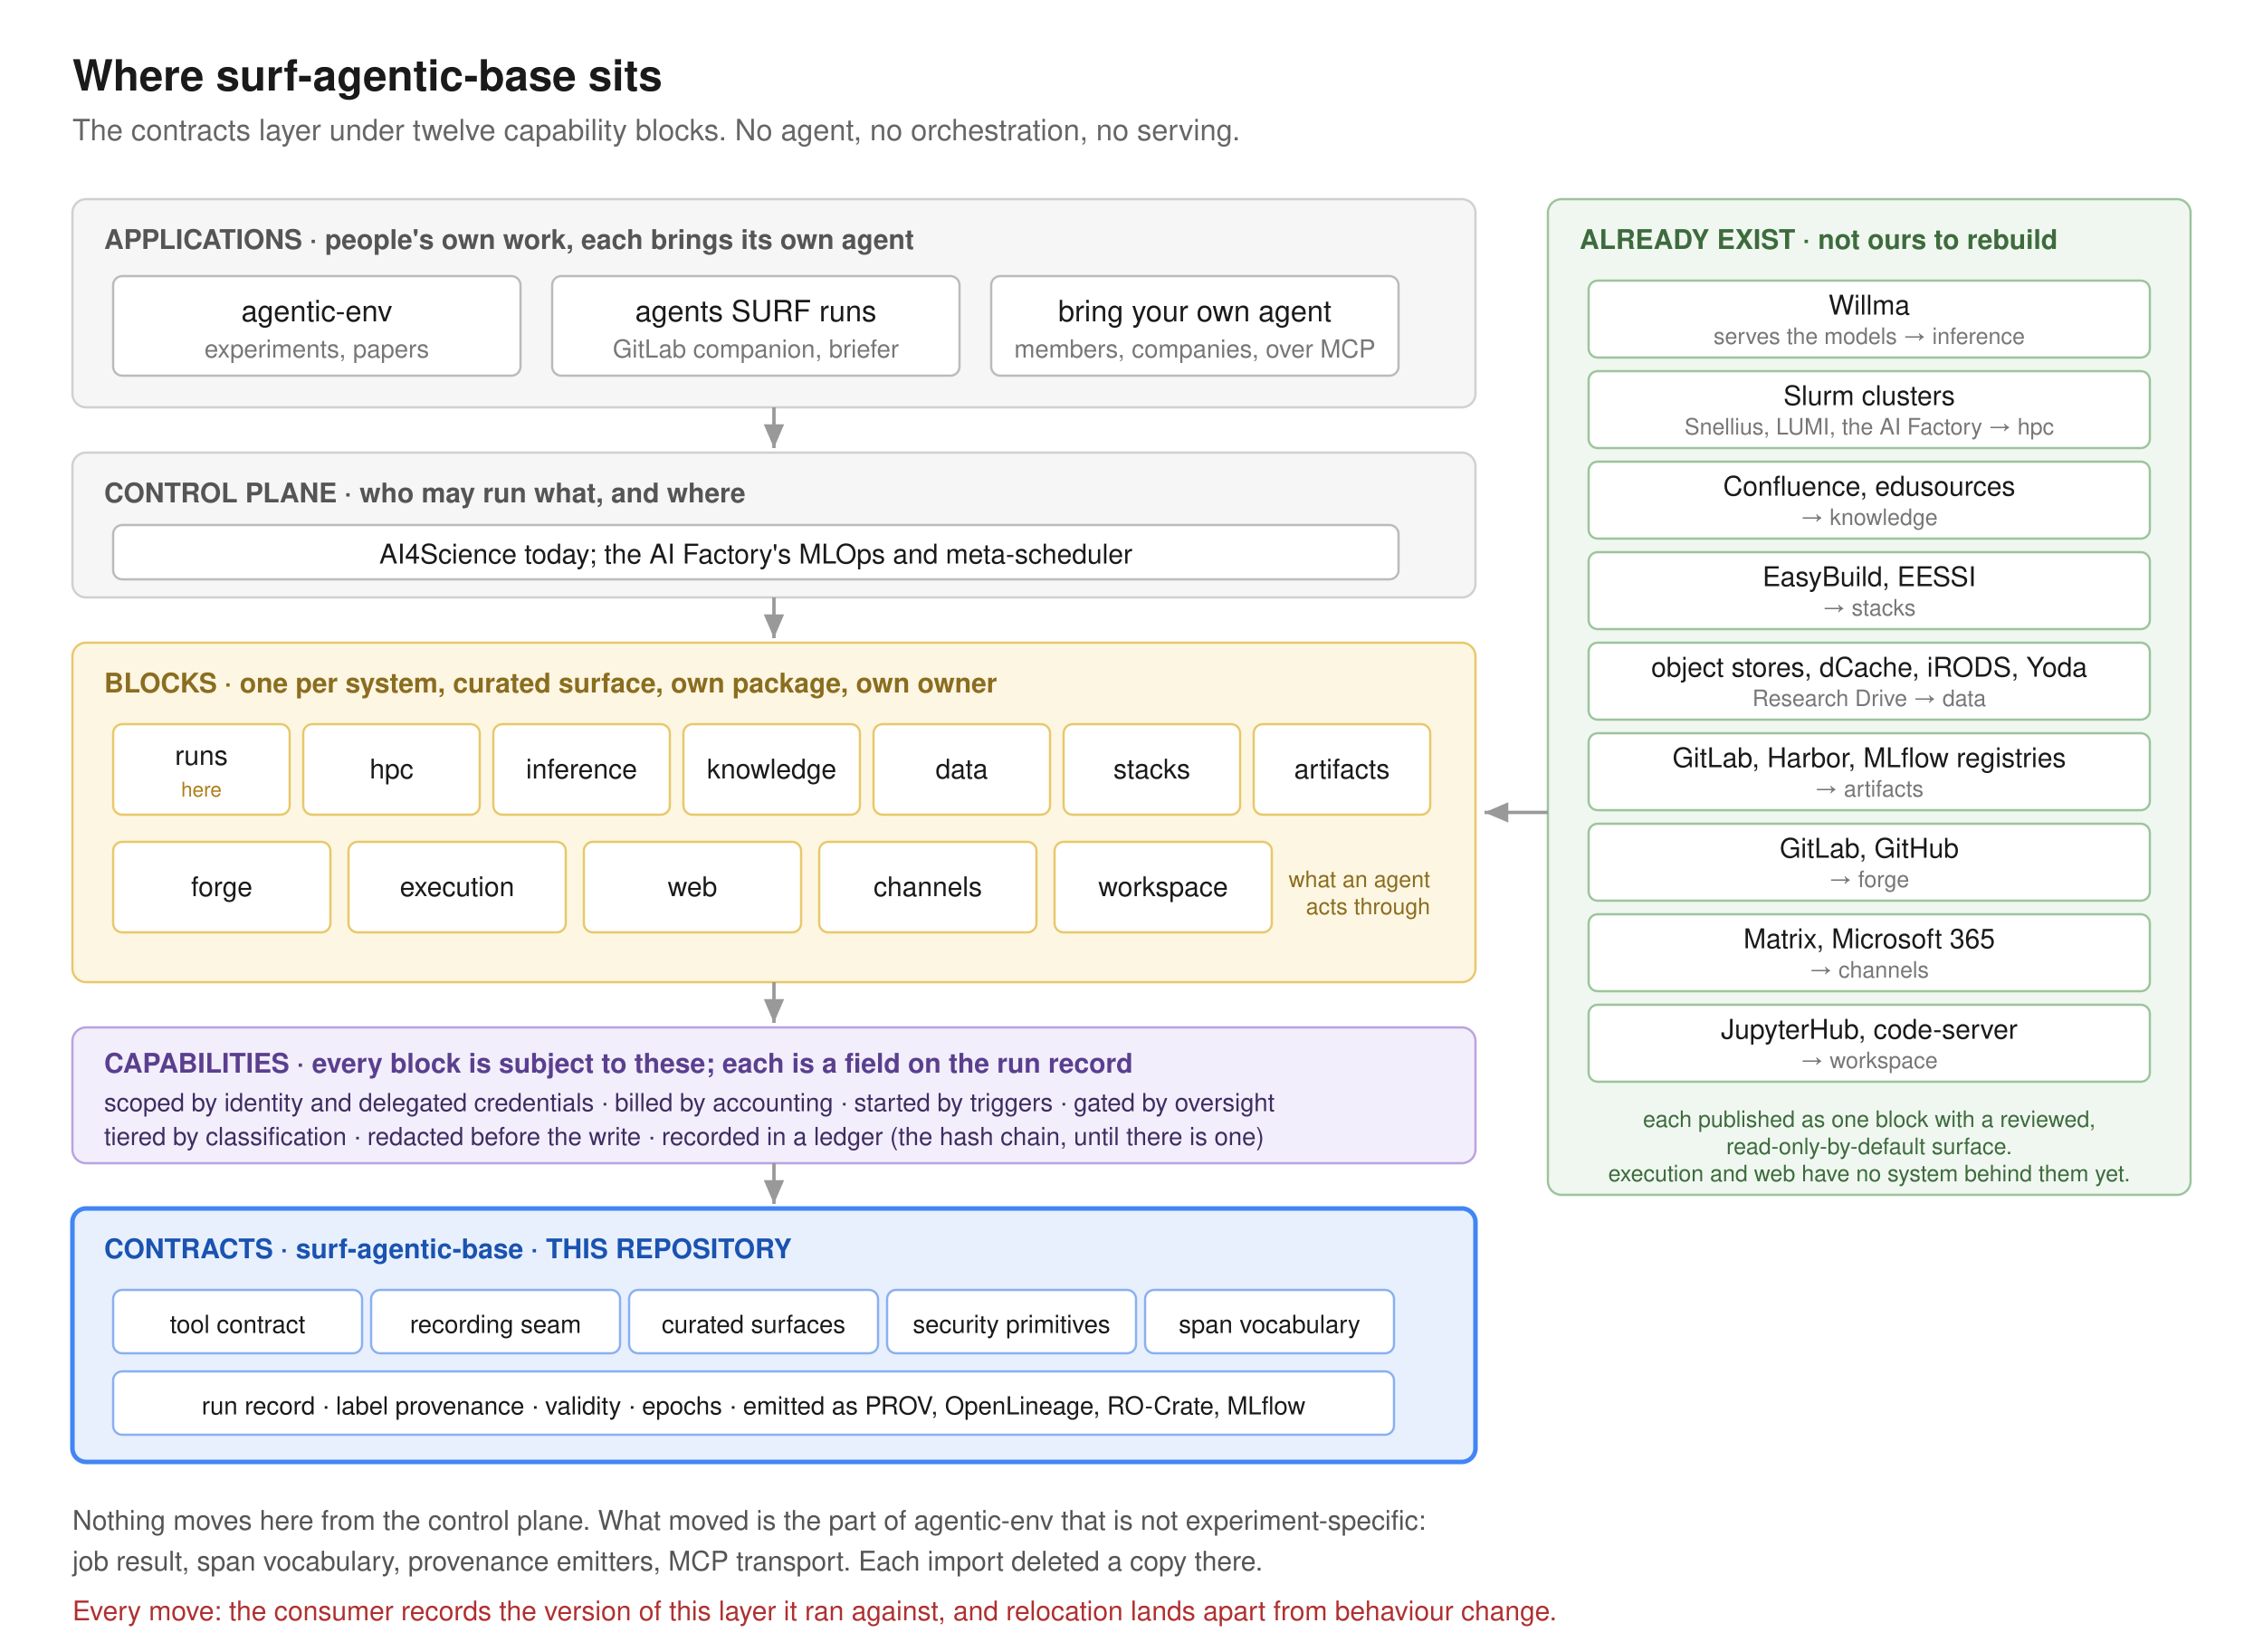
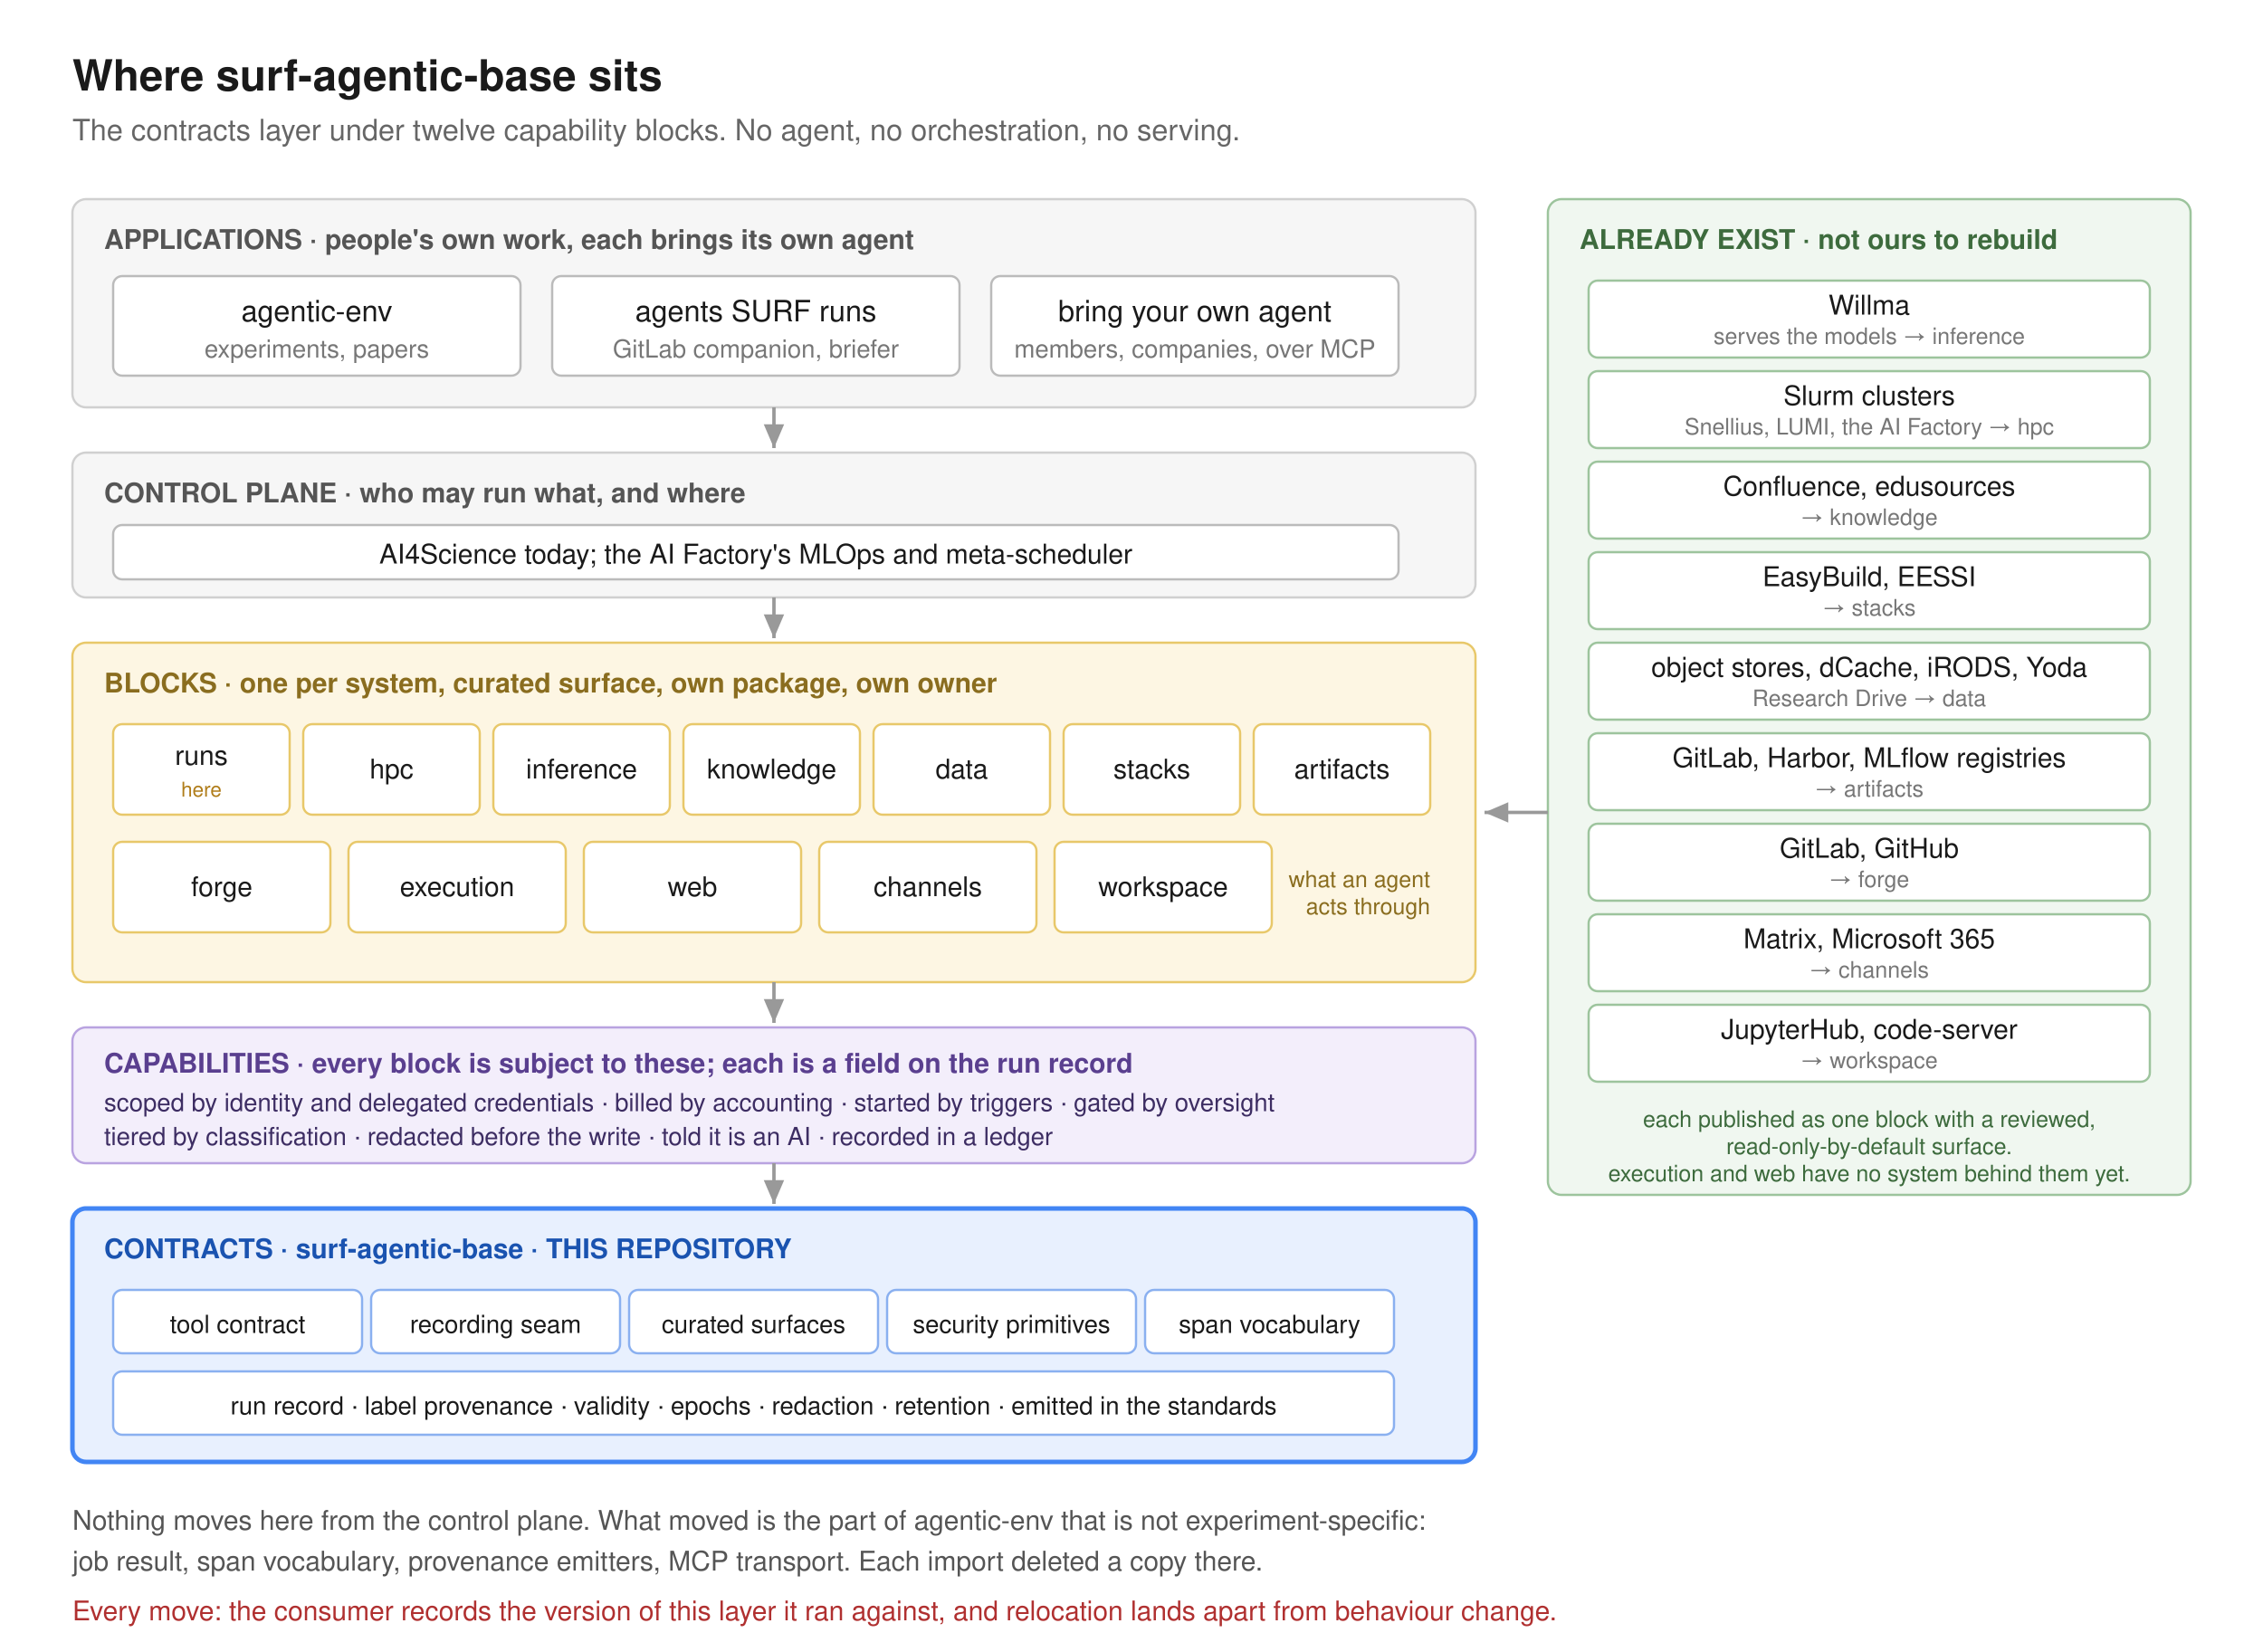
<svg xmlns="http://www.w3.org/2000/svg" width="1000" height="730" viewBox="0 0 1000 730" font-family="Helvetica, Arial, sans-serif">
  <rect width="1000" height="730" fill="#ffffff" />
  <text x="32" y="40" font-size="19" font-weight="600" fill="#1a1a1a">Where surf-agentic-base sits</text>
  <text x="32" y="62" font-size="13" fill="#666">The contracts layer under twelve capability blocks. No agent, no orchestration, no serving.</text>
  <rect x="32" y="88" width="620" height="92" rx="6" fill="#f6f6f6" stroke="#d0d0d0" />
  <text x="46" y="110" font-size="12" font-weight="600" fill="#555">APPLICATIONS · people's own work, each brings its own agent</text>
  <rect x="50" y="122" width="180" height="44" rx="4" fill="#ffffff" stroke="#bbb" />
  <text x="140" y="142" font-size="13" text-anchor="middle" fill="#1a1a1a">agentic-env</text>
  <text x="140" y="158" font-size="11" text-anchor="middle" fill="#777">experiments, papers</text>
  <rect x="244" y="122" width="180" height="44" rx="4" fill="#ffffff" stroke="#bbb" />
  <text x="334" y="142" font-size="13" text-anchor="middle" fill="#1a1a1a">agents SURF runs</text>
  <text x="334" y="158" font-size="11" text-anchor="middle" fill="#777">GitLab companion, briefer</text>
  <rect x="438" y="122" width="180" height="44" rx="4" fill="#ffffff" stroke="#bbb" />
  <text x="528" y="142" font-size="13" text-anchor="middle" fill="#1a1a1a">bring your own agent</text>
  <text x="528" y="158" font-size="11" text-anchor="middle" fill="#777">members, companies, over MCP</text>
  <rect x="32" y="200" width="620" height="64" rx="6" fill="#f6f6f6" stroke="#d0d0d0" />
  <text x="46" y="222" font-size="12" font-weight="600" fill="#555">CONTROL PLANE · who may run what, and where</text>
  <rect x="50" y="232" width="568" height="24" rx="4" fill="#ffffff" stroke="#bbb" />
  <text x="334" y="249" font-size="12" text-anchor="middle" fill="#1a1a1a">AI4Science today; the AI Factory's MLOps and meta-scheduler</text>
  <rect x="32" y="284" width="620" height="150" rx="6" fill="#fdf6e3" stroke="#e8c86a" />
  <text x="46" y="306" font-size="12" font-weight="600" fill="#8a6d1f">BLOCKS · one per system, curated surface, own package, own owner</text>
  <rect x="50" y="320" width="78" height="40" rx="4" fill="#ffffff" stroke="#e8c86a" />
  <text x="89" y="338" font-size="12" text-anchor="middle" fill="#1a1a1a">runs</text>
  <text x="89" y="352" font-size="9" text-anchor="middle" fill="#b07d1a">here</text>
  <rect x="134" y="320" width="78" height="40" rx="4" fill="#ffffff" stroke="#e8c86a" />
  <text x="173" y="344" font-size="12" text-anchor="middle" fill="#1a1a1a">hpc</text>
  <rect x="218" y="320" width="78" height="40" rx="4" fill="#ffffff" stroke="#e8c86a" />
  <text x="257" y="344" font-size="12" text-anchor="middle" fill="#1a1a1a">inference</text>
  <rect x="302" y="320" width="78" height="40" rx="4" fill="#ffffff" stroke="#e8c86a" />
  <text x="341" y="344" font-size="12" text-anchor="middle" fill="#1a1a1a">knowledge</text>
  <rect x="386" y="320" width="78" height="40" rx="4" fill="#ffffff" stroke="#e8c86a" />
  <text x="425" y="344" font-size="12" text-anchor="middle" fill="#1a1a1a">data</text>
  <rect x="470" y="320" width="78" height="40" rx="4" fill="#ffffff" stroke="#e8c86a" />
  <text x="509" y="344" font-size="12" text-anchor="middle" fill="#1a1a1a">stacks</text>
  <rect x="554" y="320" width="78" height="40" rx="4" fill="#ffffff" stroke="#e8c86a" />
  <text x="593" y="344" font-size="12" text-anchor="middle" fill="#1a1a1a">artifacts</text>
  <rect x="50" y="372" width="96" height="40" rx="4" fill="#ffffff" stroke="#e8c86a" />
  <text x="98" y="396" font-size="12" text-anchor="middle" fill="#1a1a1a">forge</text>
  <rect x="154" y="372" width="96" height="40" rx="4" fill="#ffffff" stroke="#e8c86a" />
  <text x="202" y="396" font-size="12" text-anchor="middle" fill="#1a1a1a">execution</text>
  <rect x="258" y="372" width="96" height="40" rx="4" fill="#ffffff" stroke="#e8c86a" />
  <text x="306" y="396" font-size="12" text-anchor="middle" fill="#1a1a1a">web</text>
  <rect x="362" y="372" width="96" height="40" rx="4" fill="#ffffff" stroke="#e8c86a" />
  <text x="410" y="396" font-size="12" text-anchor="middle" fill="#1a1a1a">channels</text>
  <rect x="466" y="372" width="96" height="40" rx="4" fill="#ffffff" stroke="#e8c86a" />
  <text x="514" y="396" font-size="12" text-anchor="middle" fill="#1a1a1a">workspace</text>
  <text x="632" y="392" font-size="10" text-anchor="end" fill="#8a6d1f">what an agent</text>
  <text x="632" y="404" font-size="10" text-anchor="end" fill="#8a6d1f">acts through</text>
  <rect x="32" y="454" width="620" height="60" rx="6" fill="#f3eefb" stroke="#b9a3e0" />
  <text x="46" y="474" font-size="12" font-weight="600" fill="#5a3f8f">CAPABILITIES · every block is subject to these; each is a field on the run record</text>
  <text x="46" y="491" font-size="11" fill="#3d2d63">scoped by identity and delegated credentials · billed by accounting · started by triggers · gated by oversight</text>
-   <text x="46" y="506" font-size="11" fill="#3d2d63">tiered by classification · redacted before the write · recorded in a ledger (the hash chain, until there is one)</text>
+   <text x="46" y="506" font-size="11" fill="#3d2d63">tiered by classification · redacted before the write · told it is an AI · recorded in a ledger</text>
  <rect x="32" y="534" width="620" height="112" rx="6" fill="#e8f0fe" stroke="#4285f4" stroke-width="2" />
  <text x="46" y="556" font-size="12" font-weight="600" fill="#1a53b0">CONTRACTS · surf-agentic-base · THIS REPOSITORY</text>
  <rect x="50" y="570" width="110" height="28" rx="4" fill="#ffffff" stroke="#8ab0f0" />
  <text x="105" y="589" font-size="11" text-anchor="middle" fill="#1a1a1a">tool contract</text>
  <rect x="164" y="570" width="110" height="28" rx="4" fill="#ffffff" stroke="#8ab0f0" />
  <text x="219" y="589" font-size="11" text-anchor="middle" fill="#1a1a1a">recording seam</text>
  <rect x="278" y="570" width="110" height="28" rx="4" fill="#ffffff" stroke="#8ab0f0" />
  <text x="333" y="589" font-size="11" text-anchor="middle" fill="#1a1a1a">curated surfaces</text>
  <rect x="392" y="570" width="110" height="28" rx="4" fill="#ffffff" stroke="#8ab0f0" />
  <text x="447" y="589" font-size="11" text-anchor="middle" fill="#1a1a1a">security primitives</text>
  <rect x="506" y="570" width="110" height="28" rx="4" fill="#ffffff" stroke="#8ab0f0" />
  <text x="561" y="589" font-size="11" text-anchor="middle" fill="#1a1a1a">span vocabulary</text>
  <rect x="50" y="606" width="566" height="28" rx="4" fill="#ffffff" stroke="#8ab0f0" />
-   <text x="333" y="625" font-size="11" text-anchor="middle" fill="#1a1a1a">run record · label provenance · validity · epochs · emitted as PROV, OpenLineage, RO-Crate, MLflow</text>
+   <text x="333" y="625" font-size="11" text-anchor="middle" fill="#1a1a1a">run record · label provenance · validity · epochs · redaction · retention · emitted in the standards</text>
  <rect x="684" y="88" width="284" height="440" rx="6" fill="#f0f7f0" stroke="#9dc49d" />
  <text x="698" y="110" font-size="12" font-weight="600" fill="#3d6b3d">ALREADY EXIST · not ours to rebuild</text>
  <rect x="702" y="124" width="248" height="34" rx="4" fill="#ffffff" stroke="#9dc49d" />
  <text x="826" y="139" font-size="12" text-anchor="middle" fill="#1a1a1a">Willma</text>
  <text x="826" y="152" font-size="10" text-anchor="middle" fill="#777">serves the models → inference</text>
  <rect x="702" y="164" width="248" height="34" rx="4" fill="#ffffff" stroke="#9dc49d" />
  <text x="826" y="179" font-size="12" text-anchor="middle" fill="#1a1a1a">Slurm clusters</text>
  <text x="826" y="192" font-size="10" text-anchor="middle" fill="#777">Snellius, LUMI, the AI Factory → hpc</text>
  <rect x="702" y="204" width="248" height="34" rx="4" fill="#ffffff" stroke="#9dc49d" />
  <text x="826" y="219" font-size="12" text-anchor="middle" fill="#1a1a1a">Confluence, edusources</text>
  <text x="826" y="232" font-size="10" text-anchor="middle" fill="#777">→ knowledge</text>
  <rect x="702" y="244" width="248" height="34" rx="4" fill="#ffffff" stroke="#9dc49d" />
  <text x="826" y="259" font-size="12" text-anchor="middle" fill="#1a1a1a">EasyBuild, EESSI</text>
  <text x="826" y="272" font-size="10" text-anchor="middle" fill="#777">→ stacks</text>
  <rect x="702" y="284" width="248" height="34" rx="4" fill="#ffffff" stroke="#9dc49d" />
  <text x="826" y="299" font-size="12" text-anchor="middle" fill="#1a1a1a">object stores, dCache, iRODS, Yoda</text>
  <text x="826" y="312" font-size="10" text-anchor="middle" fill="#777">Research Drive → data</text>
  <rect x="702" y="324" width="248" height="34" rx="4" fill="#ffffff" stroke="#9dc49d" />
  <text x="826" y="339" font-size="12" text-anchor="middle" fill="#1a1a1a">GitLab, Harbor, MLflow registries</text>
  <text x="826" y="352" font-size="10" text-anchor="middle" fill="#777">→ artifacts</text>
  <rect x="702" y="364" width="248" height="34" rx="4" fill="#ffffff" stroke="#9dc49d" />
  <text x="826" y="379" font-size="12" text-anchor="middle" fill="#1a1a1a">GitLab, GitHub</text>
  <text x="826" y="392" font-size="10" text-anchor="middle" fill="#777">→ forge</text>
  <rect x="702" y="404" width="248" height="34" rx="4" fill="#ffffff" stroke="#9dc49d" />
  <text x="826" y="419" font-size="12" text-anchor="middle" fill="#1a1a1a">Matrix, Microsoft 365</text>
  <text x="826" y="432" font-size="10" text-anchor="middle" fill="#777">→ channels</text>
  <rect x="702" y="444" width="248" height="34" rx="4" fill="#ffffff" stroke="#9dc49d" />
  <text x="826" y="459" font-size="12" text-anchor="middle" fill="#1a1a1a">JupyterHub, code-server</text>
  <text x="826" y="472" font-size="10" text-anchor="middle" fill="#777">→ workspace</text>
  <text x="826" y="498" font-size="10" text-anchor="middle" fill="#3d6b3d">each published as one block with a reviewed,</text>
  <text x="826" y="510" font-size="10" text-anchor="middle" fill="#3d6b3d">read-only-by-default surface.</text>
  <text x="826" y="522" font-size="10" text-anchor="middle" fill="#3d6b3d">execution and web have no system behind them yet.</text>
  <defs>
    <marker id="a" markerWidth="9" markerHeight="9" refX="7" refY="3" orient="auto">
      <path d="M0,0 L0,6 L7,3 z" fill="#999" />
    </marker>
  </defs>
  <line x1="342" y1="180" x2="342" y2="198" stroke="#999" stroke-width="1.5" marker-end="url(#a)" />
  <line x1="342" y1="264" x2="342" y2="282" stroke="#999" stroke-width="1.5" marker-end="url(#a)" />
  <line x1="342" y1="434" x2="342" y2="452" stroke="#999" stroke-width="1.5" marker-end="url(#a)" />
  <line x1="342" y1="514" x2="342" y2="532" stroke="#999" stroke-width="1.5" marker-end="url(#a)" />
  <line x1="684" y1="359" x2="656" y2="359" stroke="#999" stroke-width="1.5" marker-end="url(#a)" />
  <text x="32" y="676" font-size="12" fill="#555">Nothing moves here from the control plane. What moved is the part of agentic-env that is not experiment-specific:</text>
  <text x="32" y="694" font-size="12" fill="#555">job result, span vocabulary, provenance emitters, MCP transport. Each import deleted a copy there.</text>
  <text x="32" y="716" font-size="12" fill="#b03030">Every move: the consumer records the version of this layer it ran against, and relocation lands apart from behaviour change.</text>
</svg>
